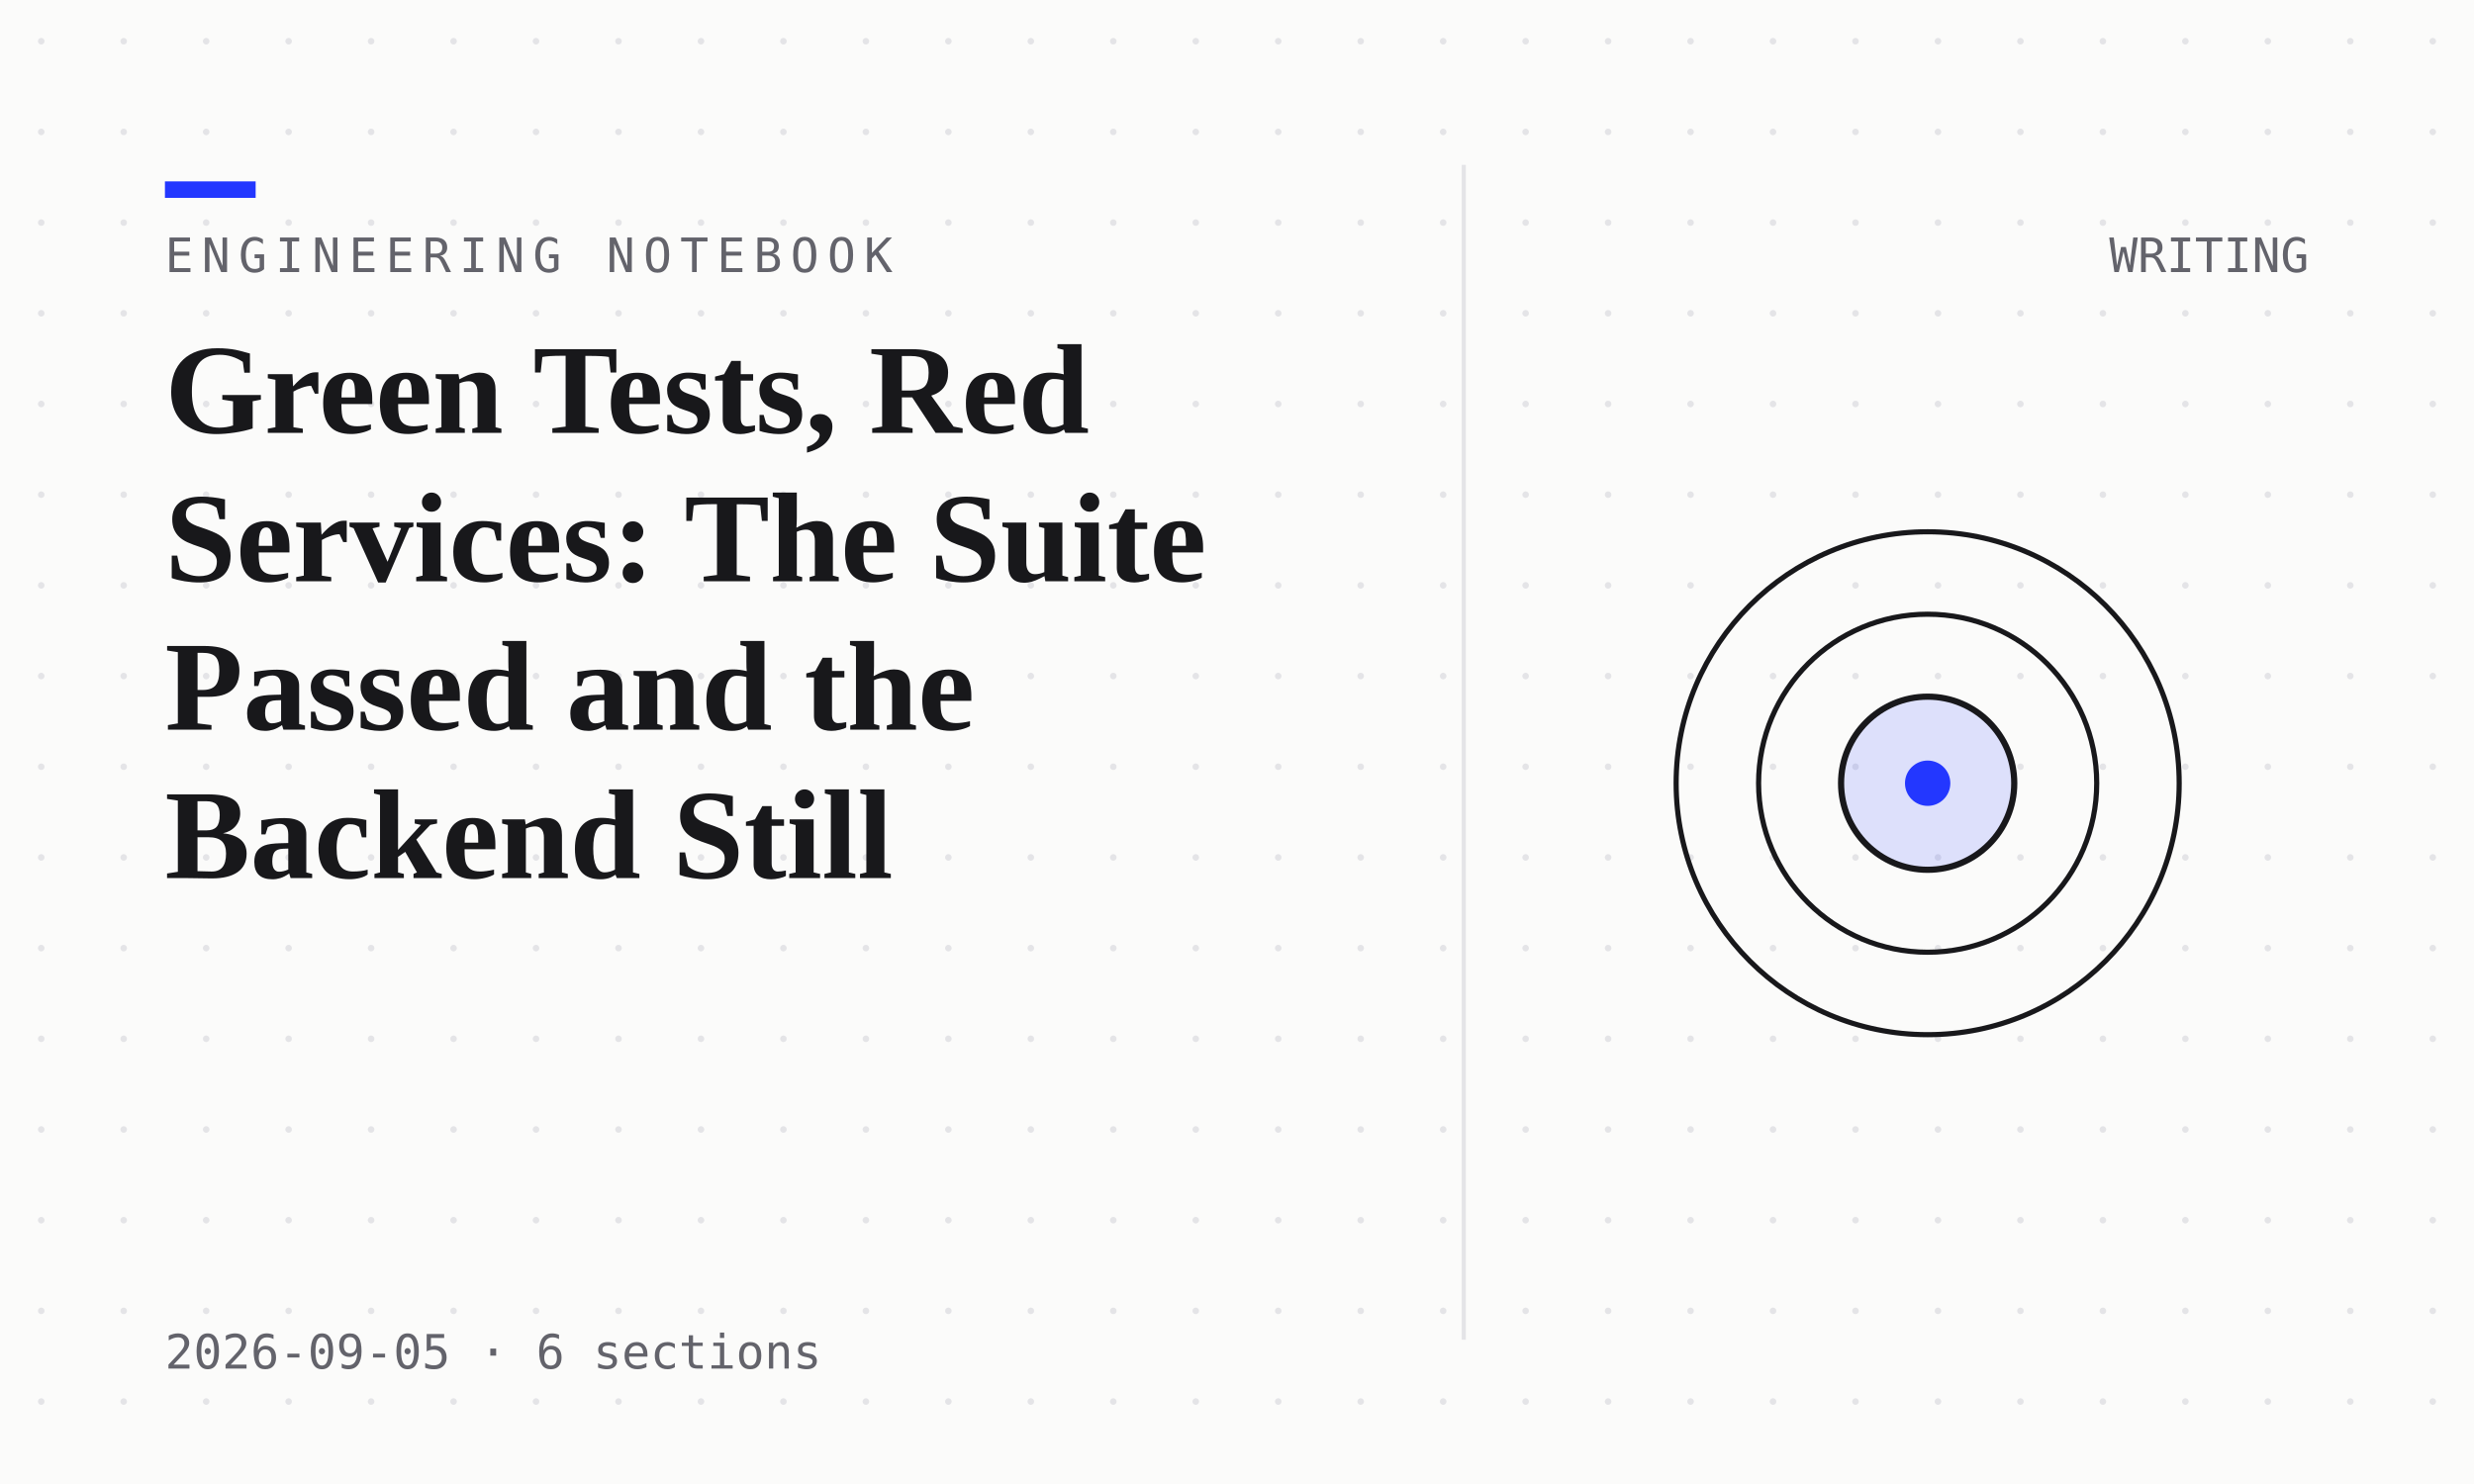
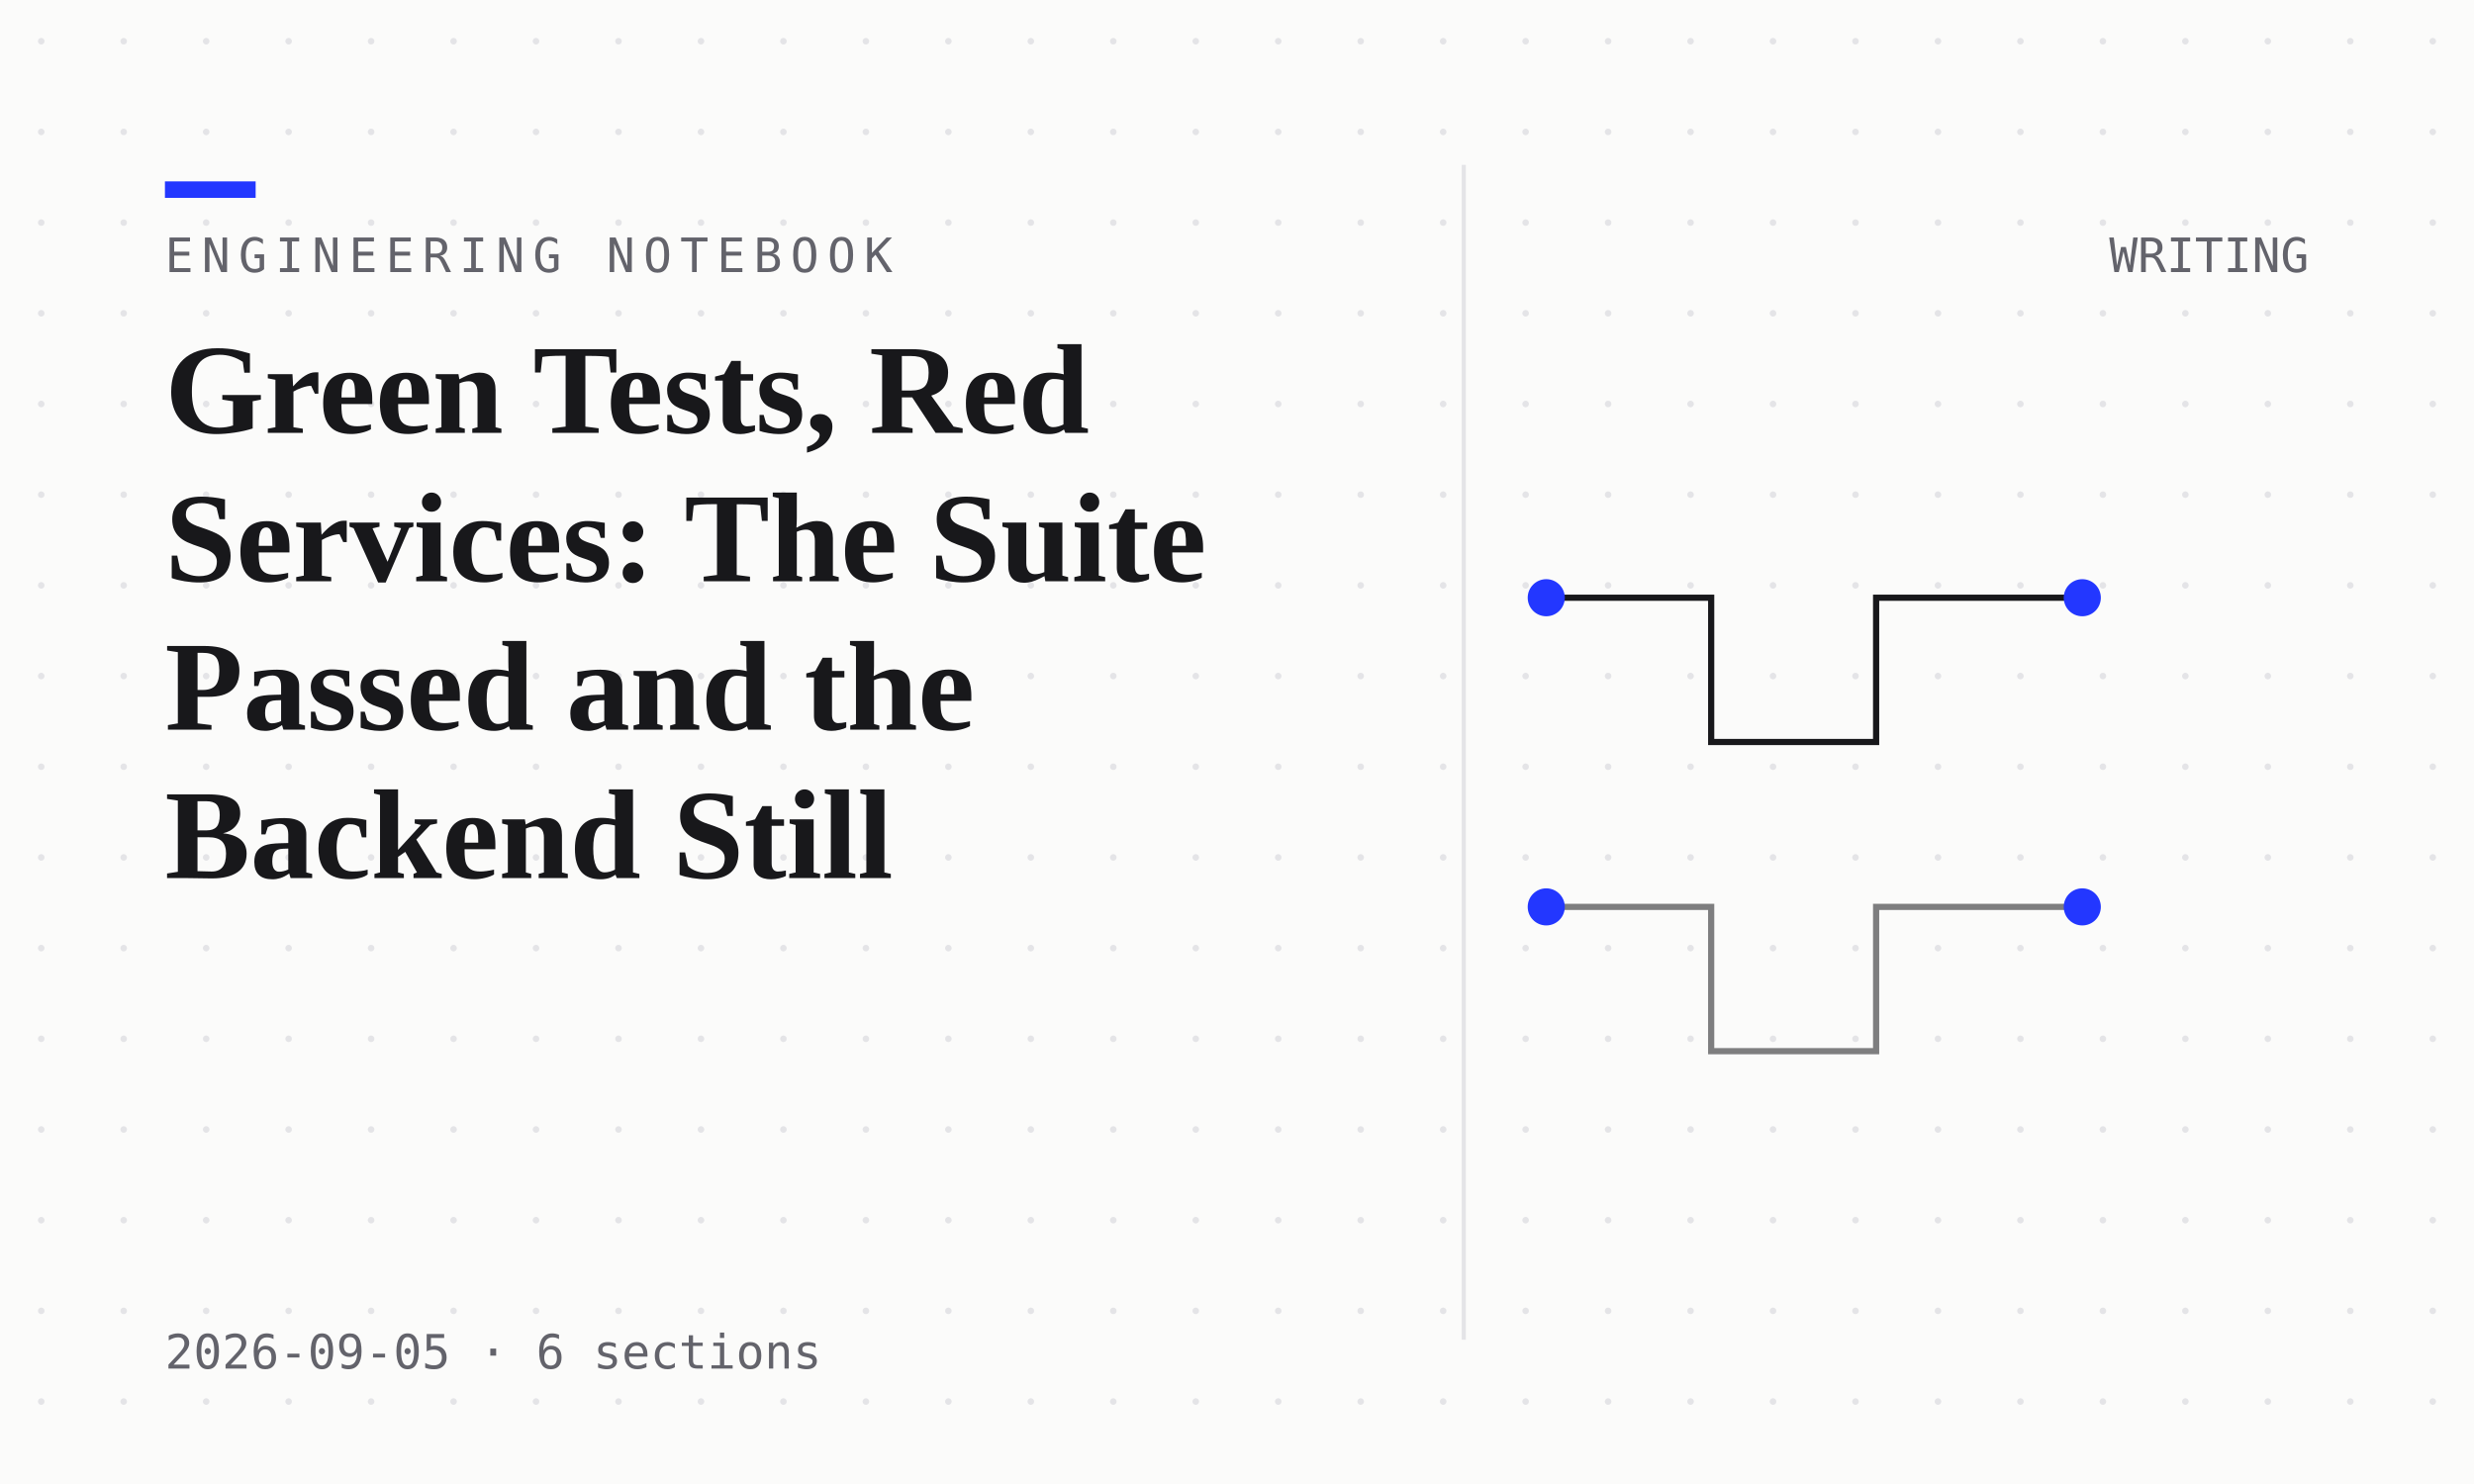
<svg xmlns="http://www.w3.org/2000/svg" width="1200" height="720" viewBox="0 0 1200 720" role="img" aria-label="Green Tests, Red Services: The Suite Passed and the Backend Still Disagreed">
  <rect width="1200" height="720" fill="#fbfbfa" />
  <g fill="#e4e4e7">
    <circle cx="20" cy="20" r="1.6" />
    <circle cx="60" cy="20" r="1.6" />
    <circle cx="100" cy="20" r="1.6" />
    <circle cx="140" cy="20" r="1.6" />
    <circle cx="180" cy="20" r="1.6" />
    <circle cx="220" cy="20" r="1.6" />
    <circle cx="260" cy="20" r="1.6" />
    <circle cx="300" cy="20" r="1.6" />
    <circle cx="340" cy="20" r="1.6" />
    <circle cx="380" cy="20" r="1.6" />
    <circle cx="420" cy="20" r="1.6" />
    <circle cx="460" cy="20" r="1.6" />
    <circle cx="500" cy="20" r="1.6" />
    <circle cx="540" cy="20" r="1.6" />
    <circle cx="580" cy="20" r="1.6" />
    <circle cx="620" cy="20" r="1.6" />
    <circle cx="660" cy="20" r="1.6" />
    <circle cx="700" cy="20" r="1.6" />
    <circle cx="740" cy="20" r="1.6" />
    <circle cx="780" cy="20" r="1.6" />
    <circle cx="820" cy="20" r="1.6" />
    <circle cx="860" cy="20" r="1.6" />
    <circle cx="900" cy="20" r="1.6" />
    <circle cx="940" cy="20" r="1.6" />
    <circle cx="980" cy="20" r="1.6" />
    <circle cx="1020" cy="20" r="1.6" />
    <circle cx="1060" cy="20" r="1.6" />
    <circle cx="1100" cy="20" r="1.6" />
    <circle cx="1140" cy="20" r="1.6" />
    <circle cx="1180" cy="20" r="1.6" />
    <circle cx="20" cy="64" r="1.6" />
    <circle cx="60" cy="64" r="1.6" />
    <circle cx="100" cy="64" r="1.6" />
    <circle cx="140" cy="64" r="1.6" />
    <circle cx="180" cy="64" r="1.6" />
    <circle cx="220" cy="64" r="1.6" />
    <circle cx="260" cy="64" r="1.6" />
    <circle cx="300" cy="64" r="1.6" />
    <circle cx="340" cy="64" r="1.6" />
    <circle cx="380" cy="64" r="1.6" />
    <circle cx="420" cy="64" r="1.6" />
    <circle cx="460" cy="64" r="1.6" />
    <circle cx="500" cy="64" r="1.6" />
    <circle cx="540" cy="64" r="1.6" />
    <circle cx="580" cy="64" r="1.6" />
    <circle cx="620" cy="64" r="1.6" />
    <circle cx="660" cy="64" r="1.6" />
    <circle cx="700" cy="64" r="1.6" />
    <circle cx="740" cy="64" r="1.6" />
    <circle cx="780" cy="64" r="1.6" />
    <circle cx="820" cy="64" r="1.6" />
    <circle cx="860" cy="64" r="1.6" />
    <circle cx="900" cy="64" r="1.6" />
    <circle cx="940" cy="64" r="1.6" />
    <circle cx="980" cy="64" r="1.6" />
    <circle cx="1020" cy="64" r="1.6" />
    <circle cx="1060" cy="64" r="1.6" />
    <circle cx="1100" cy="64" r="1.6" />
    <circle cx="1140" cy="64" r="1.6" />
    <circle cx="1180" cy="64" r="1.6" />
    <circle cx="20" cy="108" r="1.6" />
    <circle cx="60" cy="108" r="1.6" />
    <circle cx="100" cy="108" r="1.6" />
    <circle cx="140" cy="108" r="1.6" />
    <circle cx="180" cy="108" r="1.6" />
    <circle cx="220" cy="108" r="1.6" />
    <circle cx="260" cy="108" r="1.6" />
    <circle cx="300" cy="108" r="1.6" />
    <circle cx="340" cy="108" r="1.6" />
    <circle cx="380" cy="108" r="1.6" />
    <circle cx="420" cy="108" r="1.6" />
    <circle cx="460" cy="108" r="1.6" />
    <circle cx="500" cy="108" r="1.6" />
    <circle cx="540" cy="108" r="1.6" />
    <circle cx="580" cy="108" r="1.6" />
    <circle cx="620" cy="108" r="1.6" />
    <circle cx="660" cy="108" r="1.6" />
    <circle cx="700" cy="108" r="1.6" />
    <circle cx="740" cy="108" r="1.6" />
    <circle cx="780" cy="108" r="1.6" />
    <circle cx="820" cy="108" r="1.6" />
    <circle cx="860" cy="108" r="1.6" />
    <circle cx="900" cy="108" r="1.6" />
    <circle cx="940" cy="108" r="1.6" />
    <circle cx="980" cy="108" r="1.6" />
    <circle cx="1020" cy="108" r="1.6" />
    <circle cx="1060" cy="108" r="1.6" />
    <circle cx="1100" cy="108" r="1.6" />
    <circle cx="1140" cy="108" r="1.6" />
    <circle cx="1180" cy="108" r="1.6" />
    <circle cx="20" cy="152" r="1.6" />
    <circle cx="60" cy="152" r="1.6" />
    <circle cx="100" cy="152" r="1.6" />
    <circle cx="140" cy="152" r="1.6" />
    <circle cx="180" cy="152" r="1.6" />
    <circle cx="220" cy="152" r="1.6" />
    <circle cx="260" cy="152" r="1.6" />
    <circle cx="300" cy="152" r="1.6" />
    <circle cx="340" cy="152" r="1.6" />
    <circle cx="380" cy="152" r="1.6" />
    <circle cx="420" cy="152" r="1.6" />
    <circle cx="460" cy="152" r="1.6" />
    <circle cx="500" cy="152" r="1.6" />
    <circle cx="540" cy="152" r="1.6" />
    <circle cx="580" cy="152" r="1.6" />
    <circle cx="620" cy="152" r="1.6" />
    <circle cx="660" cy="152" r="1.6" />
    <circle cx="700" cy="152" r="1.6" />
    <circle cx="740" cy="152" r="1.6" />
    <circle cx="780" cy="152" r="1.6" />
    <circle cx="820" cy="152" r="1.6" />
    <circle cx="860" cy="152" r="1.6" />
    <circle cx="900" cy="152" r="1.6" />
    <circle cx="940" cy="152" r="1.6" />
    <circle cx="980" cy="152" r="1.6" />
    <circle cx="1020" cy="152" r="1.6" />
    <circle cx="1060" cy="152" r="1.6" />
    <circle cx="1100" cy="152" r="1.6" />
    <circle cx="1140" cy="152" r="1.6" />
    <circle cx="1180" cy="152" r="1.6" />
    <circle cx="20" cy="196" r="1.6" />
    <circle cx="60" cy="196" r="1.6" />
    <circle cx="100" cy="196" r="1.6" />
    <circle cx="140" cy="196" r="1.6" />
    <circle cx="180" cy="196" r="1.6" />
    <circle cx="220" cy="196" r="1.6" />
    <circle cx="260" cy="196" r="1.6" />
    <circle cx="300" cy="196" r="1.6" />
    <circle cx="340" cy="196" r="1.6" />
    <circle cx="380" cy="196" r="1.6" />
    <circle cx="420" cy="196" r="1.6" />
    <circle cx="460" cy="196" r="1.6" />
    <circle cx="500" cy="196" r="1.6" />
    <circle cx="540" cy="196" r="1.6" />
    <circle cx="580" cy="196" r="1.6" />
    <circle cx="620" cy="196" r="1.6" />
    <circle cx="660" cy="196" r="1.6" />
    <circle cx="700" cy="196" r="1.6" />
    <circle cx="740" cy="196" r="1.6" />
    <circle cx="780" cy="196" r="1.6" />
    <circle cx="820" cy="196" r="1.6" />
    <circle cx="860" cy="196" r="1.6" />
    <circle cx="900" cy="196" r="1.6" />
    <circle cx="940" cy="196" r="1.6" />
    <circle cx="980" cy="196" r="1.6" />
    <circle cx="1020" cy="196" r="1.6" />
    <circle cx="1060" cy="196" r="1.6" />
    <circle cx="1100" cy="196" r="1.6" />
    <circle cx="1140" cy="196" r="1.6" />
    <circle cx="1180" cy="196" r="1.6" />
    <circle cx="20" cy="240" r="1.6" />
    <circle cx="60" cy="240" r="1.6" />
    <circle cx="100" cy="240" r="1.6" />
    <circle cx="140" cy="240" r="1.6" />
    <circle cx="180" cy="240" r="1.6" />
    <circle cx="220" cy="240" r="1.6" />
    <circle cx="260" cy="240" r="1.6" />
    <circle cx="300" cy="240" r="1.6" />
    <circle cx="340" cy="240" r="1.6" />
    <circle cx="380" cy="240" r="1.6" />
    <circle cx="420" cy="240" r="1.6" />
    <circle cx="460" cy="240" r="1.6" />
    <circle cx="500" cy="240" r="1.6" />
    <circle cx="540" cy="240" r="1.6" />
    <circle cx="580" cy="240" r="1.6" />
    <circle cx="620" cy="240" r="1.6" />
    <circle cx="660" cy="240" r="1.6" />
    <circle cx="700" cy="240" r="1.6" />
    <circle cx="740" cy="240" r="1.6" />
    <circle cx="780" cy="240" r="1.6" />
    <circle cx="820" cy="240" r="1.6" />
    <circle cx="860" cy="240" r="1.6" />
    <circle cx="900" cy="240" r="1.6" />
    <circle cx="940" cy="240" r="1.6" />
    <circle cx="980" cy="240" r="1.6" />
    <circle cx="1020" cy="240" r="1.6" />
    <circle cx="1060" cy="240" r="1.6" />
    <circle cx="1100" cy="240" r="1.6" />
    <circle cx="1140" cy="240" r="1.6" />
    <circle cx="1180" cy="240" r="1.6" />
    <circle cx="20" cy="284" r="1.6" />
    <circle cx="60" cy="284" r="1.6" />
    <circle cx="100" cy="284" r="1.6" />
    <circle cx="140" cy="284" r="1.6" />
    <circle cx="180" cy="284" r="1.6" />
    <circle cx="220" cy="284" r="1.6" />
    <circle cx="260" cy="284" r="1.6" />
    <circle cx="300" cy="284" r="1.6" />
    <circle cx="340" cy="284" r="1.6" />
    <circle cx="380" cy="284" r="1.6" />
    <circle cx="420" cy="284" r="1.6" />
    <circle cx="460" cy="284" r="1.6" />
    <circle cx="500" cy="284" r="1.6" />
    <circle cx="540" cy="284" r="1.6" />
    <circle cx="580" cy="284" r="1.6" />
    <circle cx="620" cy="284" r="1.6" />
    <circle cx="660" cy="284" r="1.6" />
    <circle cx="700" cy="284" r="1.6" />
    <circle cx="740" cy="284" r="1.6" />
    <circle cx="780" cy="284" r="1.6" />
    <circle cx="820" cy="284" r="1.6" />
    <circle cx="860" cy="284" r="1.6" />
    <circle cx="900" cy="284" r="1.6" />
    <circle cx="940" cy="284" r="1.6" />
    <circle cx="980" cy="284" r="1.6" />
    <circle cx="1020" cy="284" r="1.6" />
    <circle cx="1060" cy="284" r="1.6" />
    <circle cx="1100" cy="284" r="1.6" />
    <circle cx="1140" cy="284" r="1.6" />
    <circle cx="1180" cy="284" r="1.6" />
    <circle cx="20" cy="328" r="1.6" />
    <circle cx="60" cy="328" r="1.6" />
    <circle cx="100" cy="328" r="1.6" />
    <circle cx="140" cy="328" r="1.6" />
    <circle cx="180" cy="328" r="1.6" />
    <circle cx="220" cy="328" r="1.6" />
    <circle cx="260" cy="328" r="1.6" />
    <circle cx="300" cy="328" r="1.6" />
    <circle cx="340" cy="328" r="1.6" />
    <circle cx="380" cy="328" r="1.6" />
    <circle cx="420" cy="328" r="1.6" />
    <circle cx="460" cy="328" r="1.6" />
    <circle cx="500" cy="328" r="1.6" />
    <circle cx="540" cy="328" r="1.6" />
    <circle cx="580" cy="328" r="1.6" />
    <circle cx="620" cy="328" r="1.6" />
    <circle cx="660" cy="328" r="1.6" />
    <circle cx="700" cy="328" r="1.6" />
    <circle cx="740" cy="328" r="1.6" />
    <circle cx="780" cy="328" r="1.6" />
    <circle cx="820" cy="328" r="1.6" />
    <circle cx="860" cy="328" r="1.6" />
    <circle cx="900" cy="328" r="1.6" />
    <circle cx="940" cy="328" r="1.6" />
    <circle cx="980" cy="328" r="1.6" />
    <circle cx="1020" cy="328" r="1.6" />
    <circle cx="1060" cy="328" r="1.6" />
    <circle cx="1100" cy="328" r="1.6" />
    <circle cx="1140" cy="328" r="1.6" />
    <circle cx="1180" cy="328" r="1.6" />
    <circle cx="20" cy="372" r="1.6" />
    <circle cx="60" cy="372" r="1.6" />
    <circle cx="100" cy="372" r="1.6" />
    <circle cx="140" cy="372" r="1.6" />
    <circle cx="180" cy="372" r="1.6" />
    <circle cx="220" cy="372" r="1.6" />
    <circle cx="260" cy="372" r="1.6" />
    <circle cx="300" cy="372" r="1.6" />
    <circle cx="340" cy="372" r="1.6" />
    <circle cx="380" cy="372" r="1.6" />
    <circle cx="420" cy="372" r="1.6" />
    <circle cx="460" cy="372" r="1.6" />
    <circle cx="500" cy="372" r="1.6" />
    <circle cx="540" cy="372" r="1.6" />
    <circle cx="580" cy="372" r="1.6" />
    <circle cx="620" cy="372" r="1.6" />
    <circle cx="660" cy="372" r="1.6" />
    <circle cx="700" cy="372" r="1.6" />
    <circle cx="740" cy="372" r="1.6" />
    <circle cx="780" cy="372" r="1.6" />
    <circle cx="820" cy="372" r="1.6" />
    <circle cx="860" cy="372" r="1.6" />
    <circle cx="900" cy="372" r="1.6" />
    <circle cx="940" cy="372" r="1.6" />
    <circle cx="980" cy="372" r="1.6" />
    <circle cx="1020" cy="372" r="1.6" />
    <circle cx="1060" cy="372" r="1.6" />
    <circle cx="1100" cy="372" r="1.6" />
    <circle cx="1140" cy="372" r="1.6" />
    <circle cx="1180" cy="372" r="1.6" />
    <circle cx="20" cy="416" r="1.6" />
    <circle cx="60" cy="416" r="1.6" />
    <circle cx="100" cy="416" r="1.6" />
    <circle cx="140" cy="416" r="1.6" />
    <circle cx="180" cy="416" r="1.6" />
    <circle cx="220" cy="416" r="1.6" />
    <circle cx="260" cy="416" r="1.6" />
    <circle cx="300" cy="416" r="1.6" />
    <circle cx="340" cy="416" r="1.6" />
    <circle cx="380" cy="416" r="1.6" />
    <circle cx="420" cy="416" r="1.6" />
    <circle cx="460" cy="416" r="1.6" />
    <circle cx="500" cy="416" r="1.6" />
    <circle cx="540" cy="416" r="1.6" />
    <circle cx="580" cy="416" r="1.6" />
    <circle cx="620" cy="416" r="1.6" />
    <circle cx="660" cy="416" r="1.6" />
    <circle cx="700" cy="416" r="1.6" />
    <circle cx="740" cy="416" r="1.6" />
    <circle cx="780" cy="416" r="1.6" />
    <circle cx="820" cy="416" r="1.6" />
    <circle cx="860" cy="416" r="1.6" />
    <circle cx="900" cy="416" r="1.6" />
    <circle cx="940" cy="416" r="1.6" />
    <circle cx="980" cy="416" r="1.6" />
    <circle cx="1020" cy="416" r="1.6" />
    <circle cx="1060" cy="416" r="1.6" />
    <circle cx="1100" cy="416" r="1.6" />
    <circle cx="1140" cy="416" r="1.6" />
    <circle cx="1180" cy="416" r="1.6" />
    <circle cx="20" cy="460" r="1.6" />
    <circle cx="60" cy="460" r="1.6" />
    <circle cx="100" cy="460" r="1.6" />
    <circle cx="140" cy="460" r="1.6" />
    <circle cx="180" cy="460" r="1.6" />
    <circle cx="220" cy="460" r="1.6" />
    <circle cx="260" cy="460" r="1.6" />
    <circle cx="300" cy="460" r="1.6" />
    <circle cx="340" cy="460" r="1.6" />
    <circle cx="380" cy="460" r="1.6" />
    <circle cx="420" cy="460" r="1.6" />
    <circle cx="460" cy="460" r="1.6" />
    <circle cx="500" cy="460" r="1.6" />
    <circle cx="540" cy="460" r="1.6" />
    <circle cx="580" cy="460" r="1.6" />
    <circle cx="620" cy="460" r="1.6" />
    <circle cx="660" cy="460" r="1.6" />
    <circle cx="700" cy="460" r="1.6" />
    <circle cx="740" cy="460" r="1.6" />
    <circle cx="780" cy="460" r="1.6" />
    <circle cx="820" cy="460" r="1.6" />
    <circle cx="860" cy="460" r="1.6" />
    <circle cx="900" cy="460" r="1.6" />
    <circle cx="940" cy="460" r="1.6" />
    <circle cx="980" cy="460" r="1.6" />
    <circle cx="1020" cy="460" r="1.6" />
    <circle cx="1060" cy="460" r="1.6" />
    <circle cx="1100" cy="460" r="1.6" />
    <circle cx="1140" cy="460" r="1.6" />
    <circle cx="1180" cy="460" r="1.6" />
    <circle cx="20" cy="504" r="1.6" />
    <circle cx="60" cy="504" r="1.6" />
    <circle cx="100" cy="504" r="1.6" />
    <circle cx="140" cy="504" r="1.6" />
    <circle cx="180" cy="504" r="1.6" />
    <circle cx="220" cy="504" r="1.6" />
    <circle cx="260" cy="504" r="1.6" />
    <circle cx="300" cy="504" r="1.6" />
    <circle cx="340" cy="504" r="1.6" />
    <circle cx="380" cy="504" r="1.6" />
    <circle cx="420" cy="504" r="1.6" />
    <circle cx="460" cy="504" r="1.6" />
    <circle cx="500" cy="504" r="1.6" />
    <circle cx="540" cy="504" r="1.6" />
    <circle cx="580" cy="504" r="1.6" />
    <circle cx="620" cy="504" r="1.6" />
    <circle cx="660" cy="504" r="1.6" />
    <circle cx="700" cy="504" r="1.6" />
    <circle cx="740" cy="504" r="1.6" />
    <circle cx="780" cy="504" r="1.6" />
    <circle cx="820" cy="504" r="1.6" />
    <circle cx="860" cy="504" r="1.6" />
    <circle cx="900" cy="504" r="1.6" />
    <circle cx="940" cy="504" r="1.6" />
    <circle cx="980" cy="504" r="1.6" />
    <circle cx="1020" cy="504" r="1.6" />
    <circle cx="1060" cy="504" r="1.6" />
    <circle cx="1100" cy="504" r="1.6" />
    <circle cx="1140" cy="504" r="1.6" />
    <circle cx="1180" cy="504" r="1.6" />
    <circle cx="20" cy="548" r="1.6" />
    <circle cx="60" cy="548" r="1.6" />
    <circle cx="100" cy="548" r="1.6" />
    <circle cx="140" cy="548" r="1.6" />
    <circle cx="180" cy="548" r="1.6" />
    <circle cx="220" cy="548" r="1.6" />
    <circle cx="260" cy="548" r="1.6" />
    <circle cx="300" cy="548" r="1.6" />
    <circle cx="340" cy="548" r="1.6" />
    <circle cx="380" cy="548" r="1.6" />
    <circle cx="420" cy="548" r="1.6" />
    <circle cx="460" cy="548" r="1.6" />
    <circle cx="500" cy="548" r="1.6" />
    <circle cx="540" cy="548" r="1.6" />
    <circle cx="580" cy="548" r="1.6" />
    <circle cx="620" cy="548" r="1.6" />
    <circle cx="660" cy="548" r="1.6" />
    <circle cx="700" cy="548" r="1.6" />
    <circle cx="740" cy="548" r="1.6" />
    <circle cx="780" cy="548" r="1.6" />
    <circle cx="820" cy="548" r="1.6" />
    <circle cx="860" cy="548" r="1.6" />
    <circle cx="900" cy="548" r="1.6" />
    <circle cx="940" cy="548" r="1.6" />
    <circle cx="980" cy="548" r="1.6" />
    <circle cx="1020" cy="548" r="1.6" />
    <circle cx="1060" cy="548" r="1.6" />
    <circle cx="1100" cy="548" r="1.6" />
    <circle cx="1140" cy="548" r="1.6" />
    <circle cx="1180" cy="548" r="1.6" />
    <circle cx="20" cy="592" r="1.6" />
    <circle cx="60" cy="592" r="1.6" />
    <circle cx="100" cy="592" r="1.6" />
    <circle cx="140" cy="592" r="1.6" />
    <circle cx="180" cy="592" r="1.6" />
    <circle cx="220" cy="592" r="1.6" />
    <circle cx="260" cy="592" r="1.6" />
    <circle cx="300" cy="592" r="1.6" />
    <circle cx="340" cy="592" r="1.6" />
    <circle cx="380" cy="592" r="1.6" />
    <circle cx="420" cy="592" r="1.6" />
    <circle cx="460" cy="592" r="1.6" />
    <circle cx="500" cy="592" r="1.6" />
    <circle cx="540" cy="592" r="1.6" />
    <circle cx="580" cy="592" r="1.6" />
    <circle cx="620" cy="592" r="1.6" />
    <circle cx="660" cy="592" r="1.6" />
    <circle cx="700" cy="592" r="1.6" />
    <circle cx="740" cy="592" r="1.6" />
    <circle cx="780" cy="592" r="1.6" />
    <circle cx="820" cy="592" r="1.6" />
    <circle cx="860" cy="592" r="1.6" />
    <circle cx="900" cy="592" r="1.6" />
    <circle cx="940" cy="592" r="1.6" />
    <circle cx="980" cy="592" r="1.6" />
    <circle cx="1020" cy="592" r="1.6" />
    <circle cx="1060" cy="592" r="1.6" />
    <circle cx="1100" cy="592" r="1.6" />
    <circle cx="1140" cy="592" r="1.6" />
    <circle cx="1180" cy="592" r="1.6" />
    <circle cx="20" cy="636" r="1.6" />
    <circle cx="60" cy="636" r="1.6" />
    <circle cx="100" cy="636" r="1.6" />
    <circle cx="140" cy="636" r="1.6" />
    <circle cx="180" cy="636" r="1.6" />
    <circle cx="220" cy="636" r="1.6" />
    <circle cx="260" cy="636" r="1.6" />
    <circle cx="300" cy="636" r="1.6" />
    <circle cx="340" cy="636" r="1.6" />
    <circle cx="380" cy="636" r="1.6" />
    <circle cx="420" cy="636" r="1.6" />
    <circle cx="460" cy="636" r="1.6" />
    <circle cx="500" cy="636" r="1.6" />
    <circle cx="540" cy="636" r="1.6" />
    <circle cx="580" cy="636" r="1.6" />
    <circle cx="620" cy="636" r="1.6" />
    <circle cx="660" cy="636" r="1.6" />
    <circle cx="700" cy="636" r="1.6" />
    <circle cx="740" cy="636" r="1.6" />
    <circle cx="780" cy="636" r="1.6" />
    <circle cx="820" cy="636" r="1.6" />
    <circle cx="860" cy="636" r="1.6" />
    <circle cx="900" cy="636" r="1.6" />
    <circle cx="940" cy="636" r="1.6" />
    <circle cx="980" cy="636" r="1.6" />
    <circle cx="1020" cy="636" r="1.6" />
    <circle cx="1060" cy="636" r="1.6" />
    <circle cx="1100" cy="636" r="1.6" />
    <circle cx="1140" cy="636" r="1.6" />
    <circle cx="1180" cy="636" r="1.6" />
    <circle cx="20" cy="680" r="1.6" />
    <circle cx="60" cy="680" r="1.6" />
    <circle cx="100" cy="680" r="1.6" />
    <circle cx="140" cy="680" r="1.6" />
    <circle cx="180" cy="680" r="1.6" />
    <circle cx="220" cy="680" r="1.6" />
    <circle cx="260" cy="680" r="1.6" />
    <circle cx="300" cy="680" r="1.6" />
    <circle cx="340" cy="680" r="1.6" />
    <circle cx="380" cy="680" r="1.6" />
    <circle cx="420" cy="680" r="1.6" />
    <circle cx="460" cy="680" r="1.6" />
    <circle cx="500" cy="680" r="1.6" />
    <circle cx="540" cy="680" r="1.6" />
    <circle cx="580" cy="680" r="1.6" />
    <circle cx="620" cy="680" r="1.6" />
    <circle cx="660" cy="680" r="1.6" />
    <circle cx="700" cy="680" r="1.6" />
    <circle cx="740" cy="680" r="1.6" />
    <circle cx="780" cy="680" r="1.6" />
    <circle cx="820" cy="680" r="1.6" />
    <circle cx="860" cy="680" r="1.6" />
    <circle cx="900" cy="680" r="1.6" />
    <circle cx="940" cy="680" r="1.6" />
    <circle cx="980" cy="680" r="1.6" />
    <circle cx="1020" cy="680" r="1.6" />
    <circle cx="1060" cy="680" r="1.6" />
    <circle cx="1100" cy="680" r="1.6" />
    <circle cx="1140" cy="680" r="1.6" />
    <circle cx="1180" cy="680" r="1.6" />
    <circle cx="20" cy="724" r="1.6" />
    <circle cx="60" cy="724" r="1.6" />
    <circle cx="100" cy="724" r="1.6" />
    <circle cx="140" cy="724" r="1.6" />
    <circle cx="180" cy="724" r="1.6" />
    <circle cx="220" cy="724" r="1.6" />
    <circle cx="260" cy="724" r="1.6" />
    <circle cx="300" cy="724" r="1.6" />
    <circle cx="340" cy="724" r="1.6" />
    <circle cx="380" cy="724" r="1.6" />
    <circle cx="420" cy="724" r="1.6" />
    <circle cx="460" cy="724" r="1.6" />
    <circle cx="500" cy="724" r="1.6" />
    <circle cx="540" cy="724" r="1.6" />
    <circle cx="580" cy="724" r="1.6" />
    <circle cx="620" cy="724" r="1.6" />
    <circle cx="660" cy="724" r="1.6" />
    <circle cx="700" cy="724" r="1.6" />
    <circle cx="740" cy="724" r="1.6" />
    <circle cx="780" cy="724" r="1.6" />
    <circle cx="820" cy="724" r="1.6" />
    <circle cx="860" cy="724" r="1.6" />
    <circle cx="900" cy="724" r="1.6" />
    <circle cx="940" cy="724" r="1.6" />
    <circle cx="980" cy="724" r="1.6" />
    <circle cx="1020" cy="724" r="1.6" />
    <circle cx="1060" cy="724" r="1.6" />
    <circle cx="1100" cy="724" r="1.6" />
    <circle cx="1140" cy="724" r="1.6" />
    <circle cx="1180" cy="724" r="1.6" />
  </g>
  <line x1="710" y1="80" x2="710" y2="650" stroke="#e4e4e7" stroke-width="2" />
  <rect x="80" y="88" width="44" height="8" fill="#2337ff" />
  <text x="80" y="132" font-family="ui-monospace, Menlo, Consolas, monospace" font-size="23" letter-spacing="4" fill="#63636b">ENGINEERING NOTEBOOK</text>
  <text x="1120" y="132" text-anchor="end" font-family="ui-monospace, Menlo, Consolas, monospace" font-size="23" fill="#63636b">WRITING</text>
  <text x="80" y="210" font-family="Georgia, 'Times New Roman', serif" font-size="62" font-weight="700" fill="#18181b">Green Tests, Red</text>
  <text x="80" y="282" font-family="Georgia, 'Times New Roman', serif" font-size="62" font-weight="700" fill="#18181b">Services: The Suite</text>
  <text x="80" y="354" font-family="Georgia, 'Times New Roman', serif" font-size="62" font-weight="700" fill="#18181b">Passed and the</text>
  <text x="80" y="426" font-family="Georgia, 'Times New Roman', serif" font-size="62" font-weight="700" fill="#18181b">Backend Still</text>
  <text x="80" y="664" font-family="ui-monospace, Menlo, Consolas, monospace" font-size="23" fill="#63636b">2026-09-05 · 6 sections</text>
-   <circle cx="935" cy="380" r="122" fill="none" stroke="#18181b" stroke-width="2.5" />
-   <circle cx="935" cy="380" r="82" fill="none" stroke="#18181b" stroke-width="2.5" />
-   <circle cx="935" cy="380" r="42" fill="#2337ff" fill-opacity="0.14" stroke="#18181b" stroke-width="3" />
-   <circle cx="935" cy="380" r="11" fill="#2337ff" />
+   <path d="M 750 290 h 80 v 70 h 80 v -70 h 100" fill="none" stroke="#18181b" stroke-width="3" />
+   <path d="M 750 440 h 80 v 70 h 80 v -70 h 100" fill="none" stroke-opacity="0.55" stroke="#18181b" stroke-width="3" />
+   <circle cx="750" cy="290" r="9" fill="#2337ff" />
+   <circle cx="750" cy="440" r="9" fill="#2337ff" />
+   <circle cx="1010" cy="290" r="9" fill="#2337ff" />
+   <circle cx="1010" cy="440" r="9" fill="#2337ff" />
</svg>
